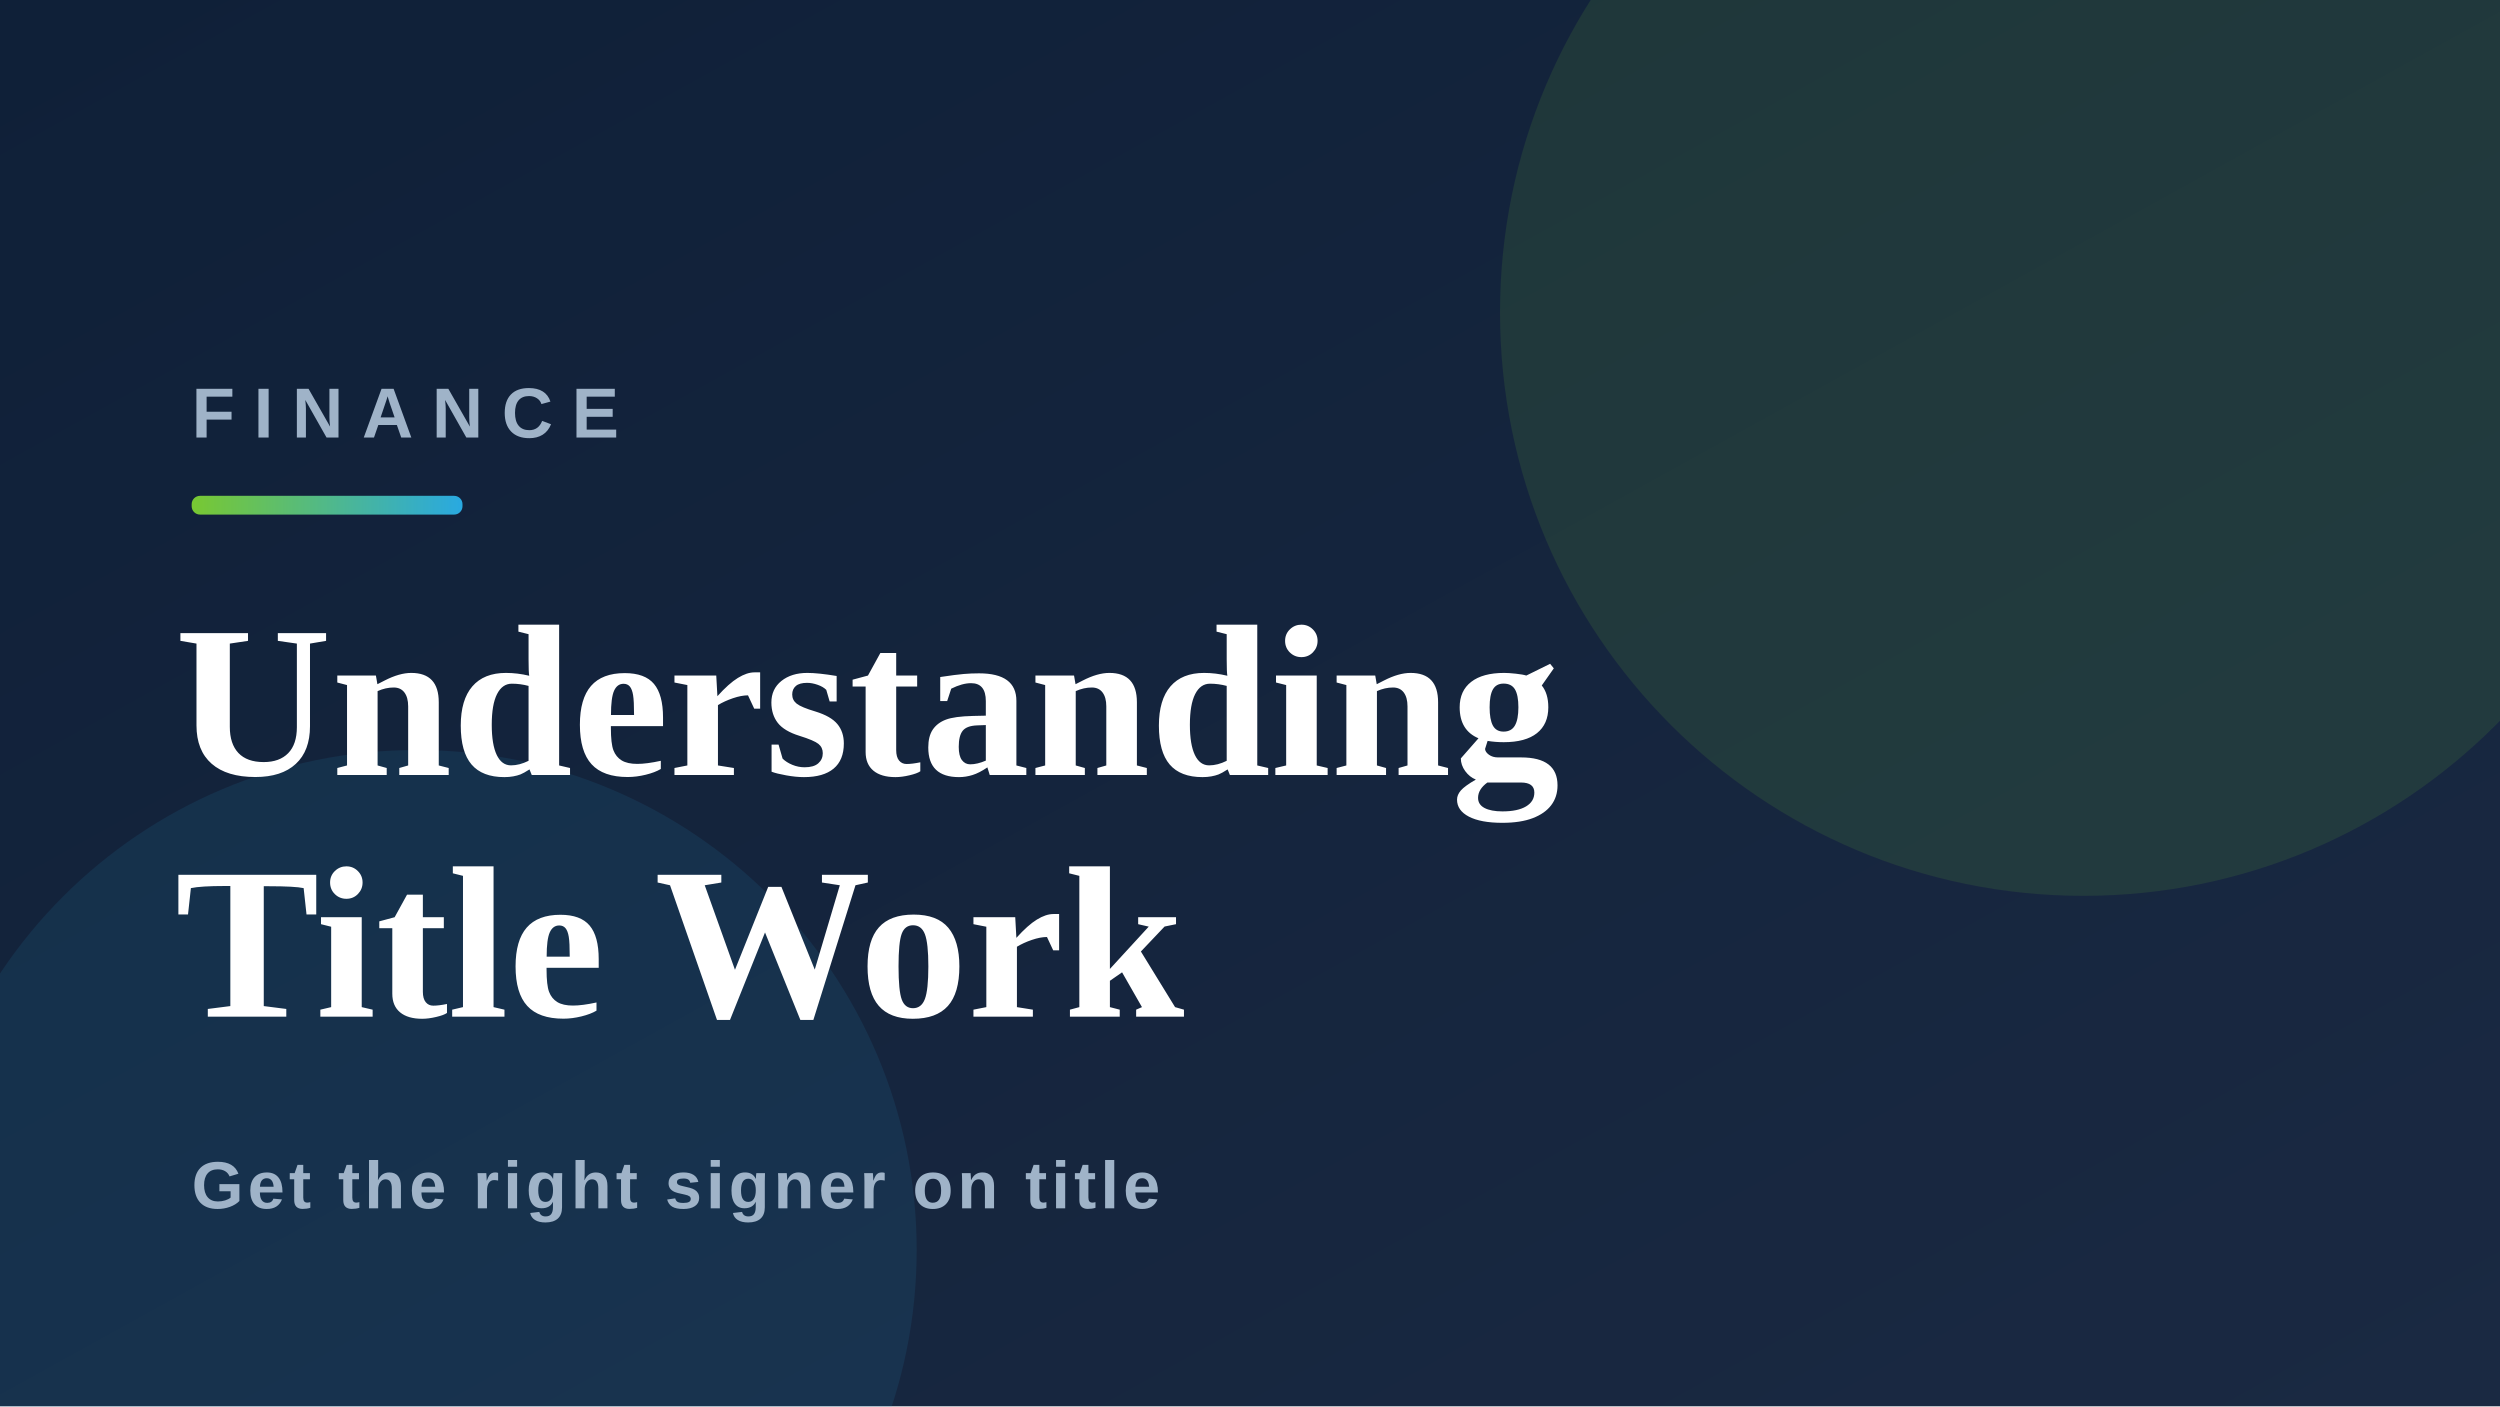
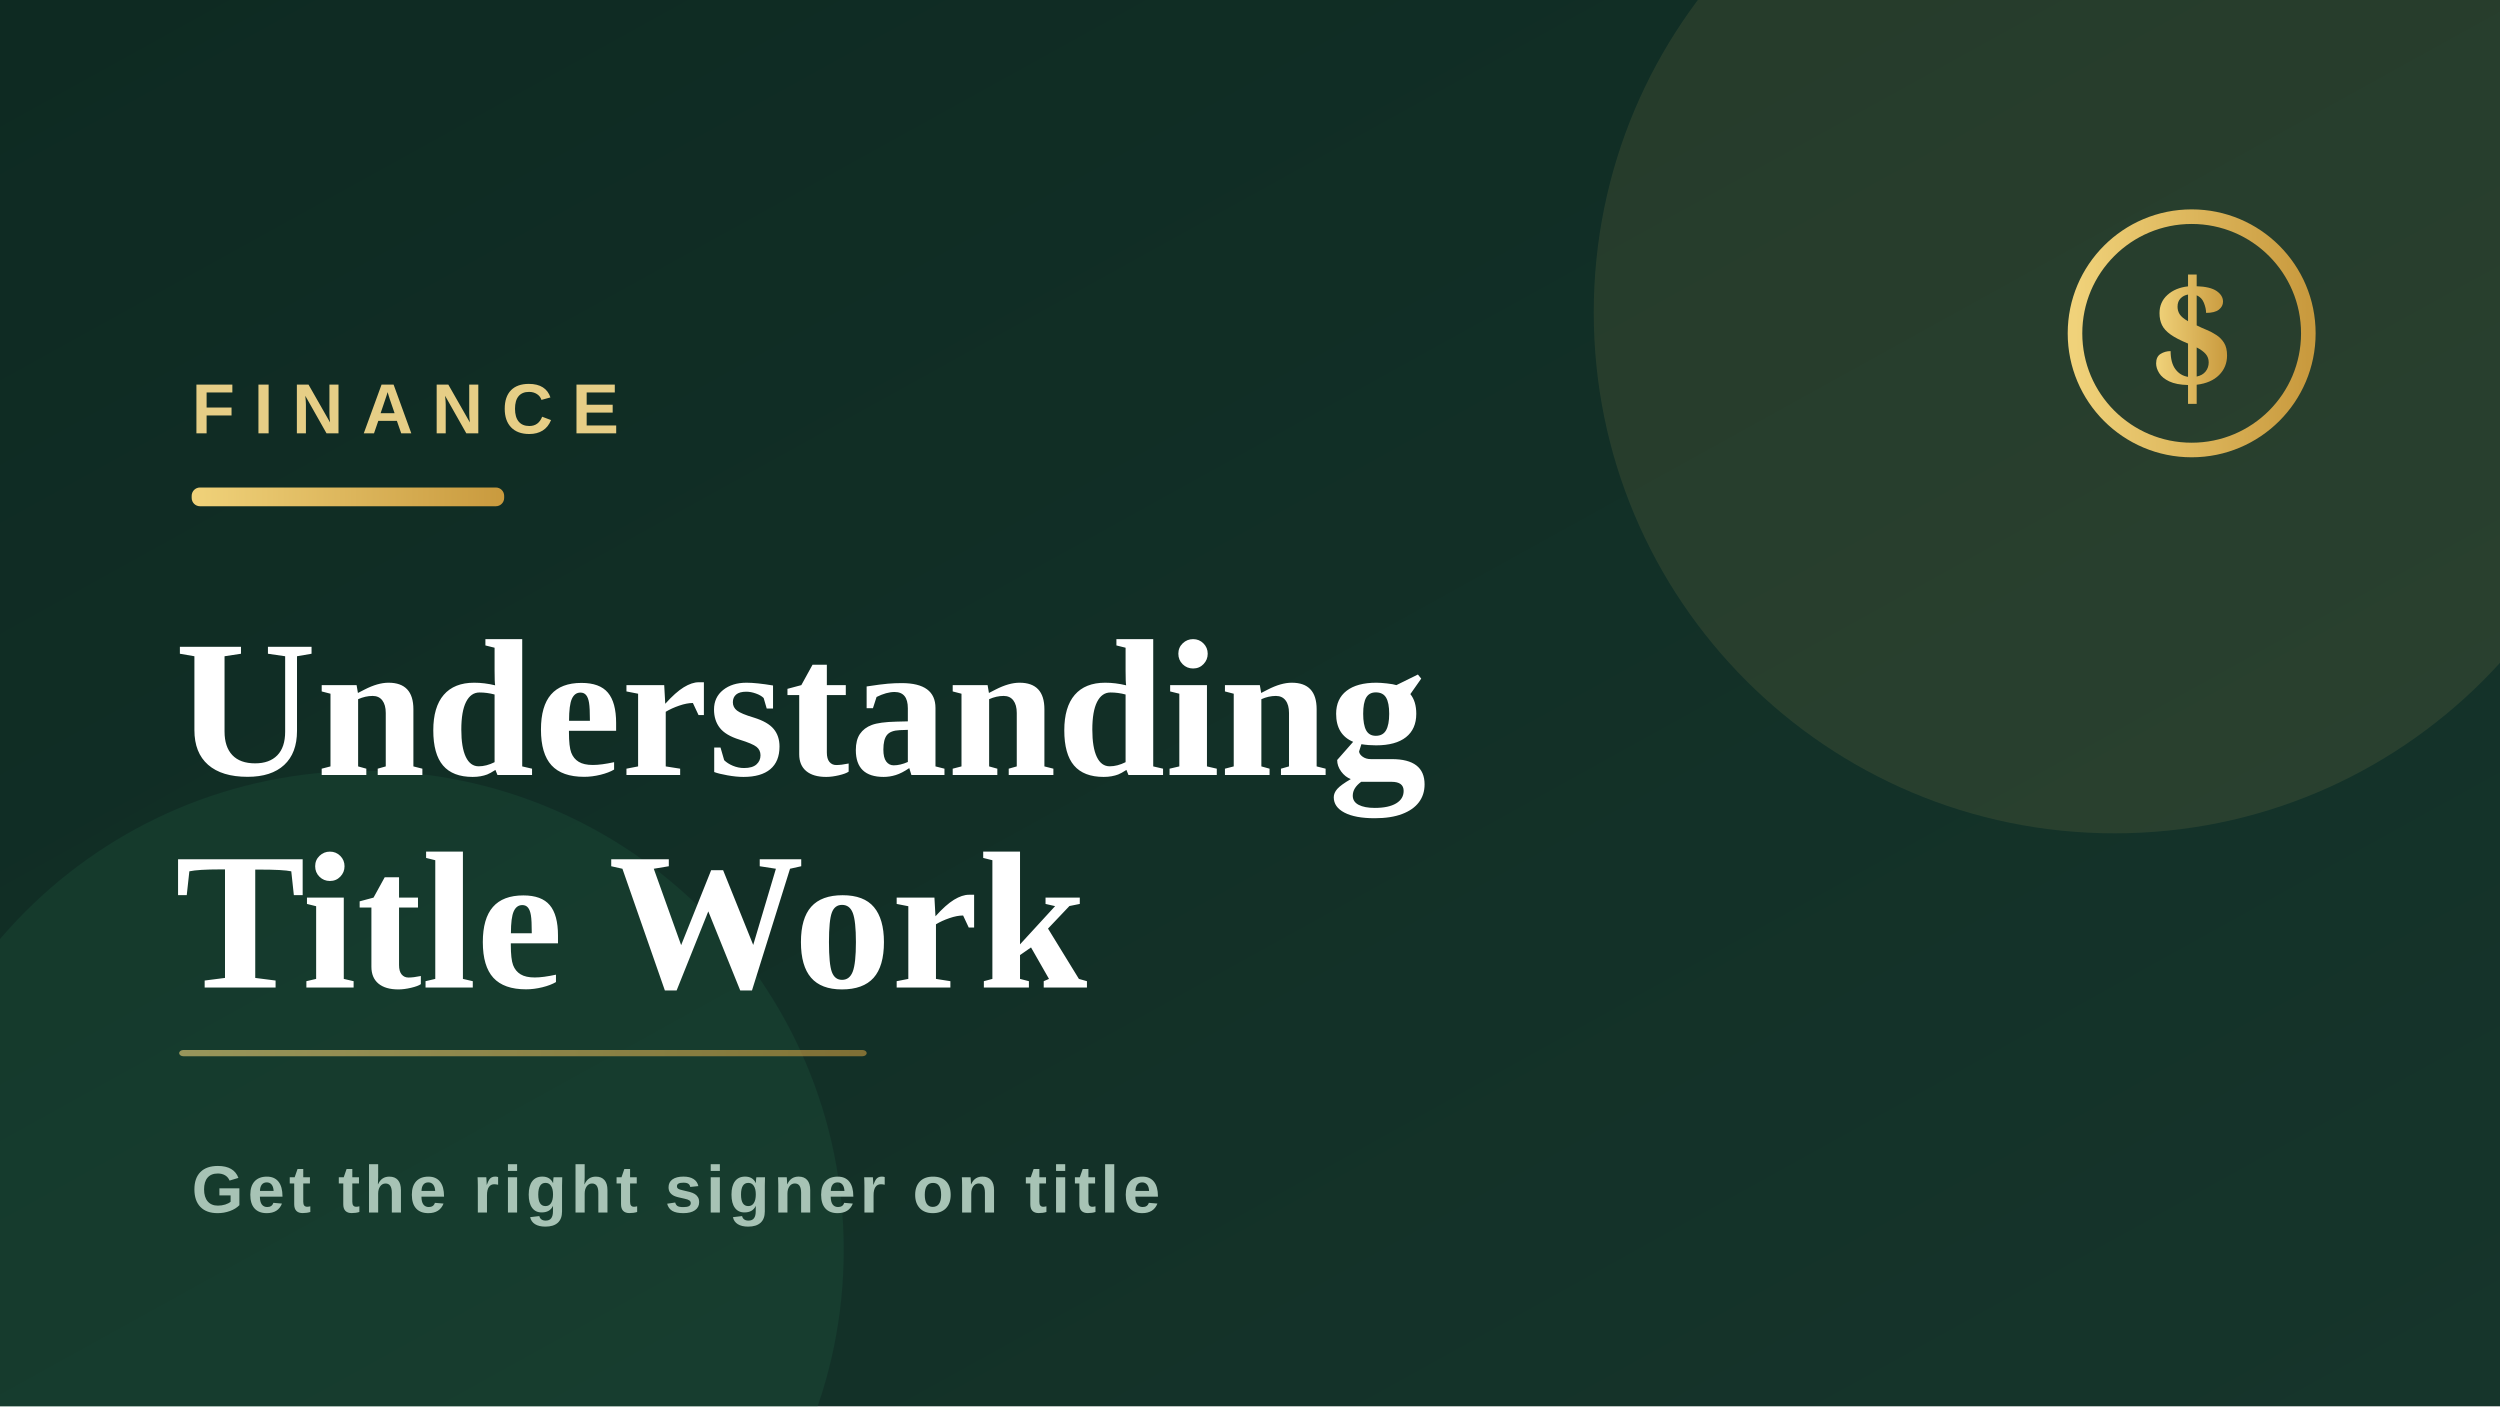
<svg xmlns="http://www.w3.org/2000/svg" viewBox="0 0 1200 675" width="1200" height="675">
  <defs>
    <linearGradient id="bg" x1="0" y1="0" x2="1" y2="1">
-       <stop offset="0" stop-color="#0F2038" />
-       <stop offset="1" stop-color="#1A2942" />
+       <stop offset="0" stop-color="#0E2A22" />
+       <stop offset="1" stop-color="#16352B" />
    </linearGradient>
    <linearGradient id="acc" x1="0" y1="0" x2="1" y2="0">
-       <stop offset="0" stop-color="#78C832" />
-       <stop offset="1" stop-color="#29A9E1" />
+       <stop offset="0" stop-color="#F0D27A" />
+       <stop offset="1" stop-color="#C99A3E" />
    </linearGradient>
  </defs>
  <rect width="1200" height="675" fill="url(#bg)" />
-   <circle cx="1000" cy="150" r="280" fill="#78C832" opacity="0.12" />
-   <circle cx="200" cy="600" r="240" fill="#29A9E1" opacity="0.10" />
-   <text x="92" y="210" fill="#9FB3C8" font-family="'Helvetica Neue',Arial,sans-serif" font-size="34" font-weight="700" letter-spacing="9">FINANCE</text>
-   <rect x="92" y="238" width="130" height="9" rx="4" fill="url(#acc)" />
-   <text x="84" y="372" fill="#FFFFFF" font-family="Georgia,'Times New Roman',serif" font-size="104" font-weight="700">Understanding</text>
-   <text x="84" y="488" fill="#FFFFFF" font-family="Georgia,'Times New Roman',serif" font-size="104" font-weight="700">Title Work</text>
-   <text x="92" y="580" fill="#9FB3C8" font-family="'Helvetica Neue',Arial,sans-serif" font-size="32" font-weight="600" letter-spacing="2">Get the right signer on title</text>
+   <circle cx="1015" cy="150" r="250" fill="#E8C66B" opacity="0.10" />
+   <circle cx="175" cy="600" r="230" fill="#2C8A5E" opacity="0.13" />
+   <g transform="translate(992,100)">
+     <circle cx="60" cy="60" r="56" fill="none" stroke="url(#acc)" stroke-width="7" />
+     <text x="60" y="88" text-anchor="middle" font-family="Georgia,serif" font-size="74" font-weight="700" fill="url(#acc)">$</text>
+   </g>
+   <text x="92" y="208" fill="#E6CE86" font-family="'Helvetica Neue',Arial,sans-serif" font-size="34" font-weight="700" letter-spacing="9">FINANCE</text>
+   <rect x="92" y="234" width="150" height="9" rx="4" fill="url(#acc)" />
+   <text x="84" y="372" fill="#FFFFFF" font-family="Georgia,'Times New Roman',serif" font-size="94" font-weight="700">Understanding</text>
+   <text x="84" y="474" fill="#FFFFFF" font-family="Georgia,'Times New Roman',serif" font-size="94" font-weight="700">Title Work</text>
+   <rect x="86" y="504" width="330" height="3" rx="2" fill="url(#acc)" opacity="0.6" />
+   <text x="92" y="582" fill="#A7C3B5" font-family="'Helvetica Neue',Arial,sans-serif" font-size="32" font-weight="600" letter-spacing="2">Get the right signer on title</text>
</svg>
